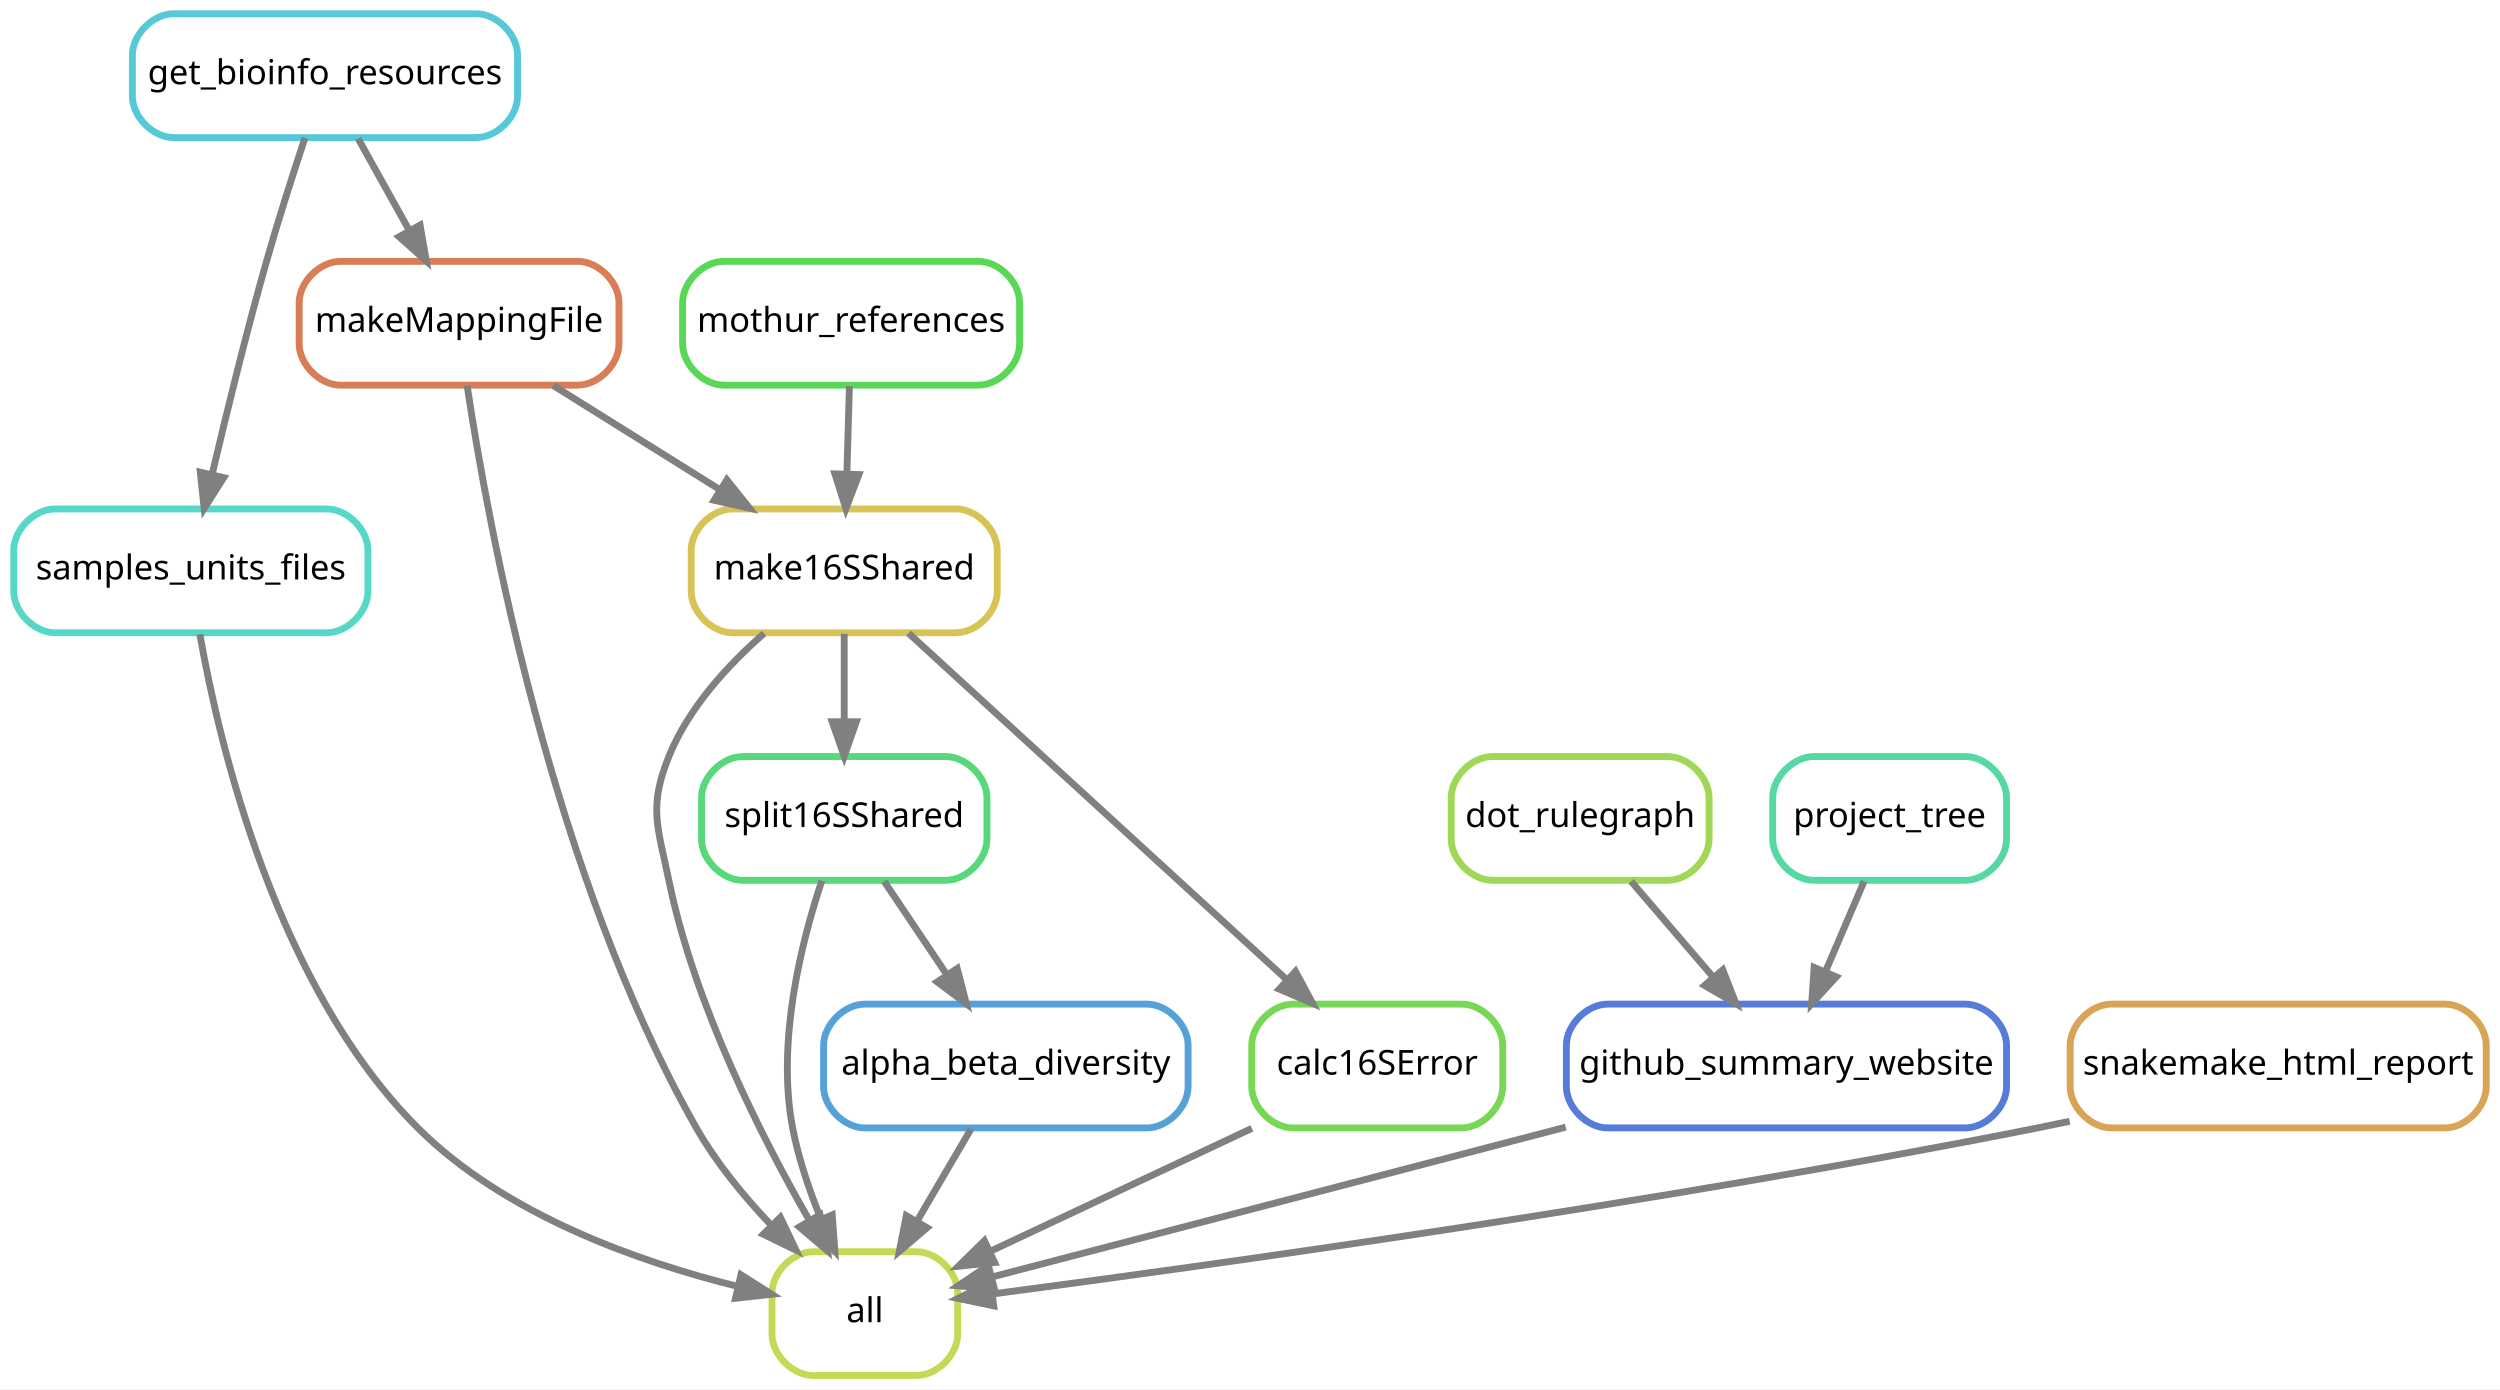
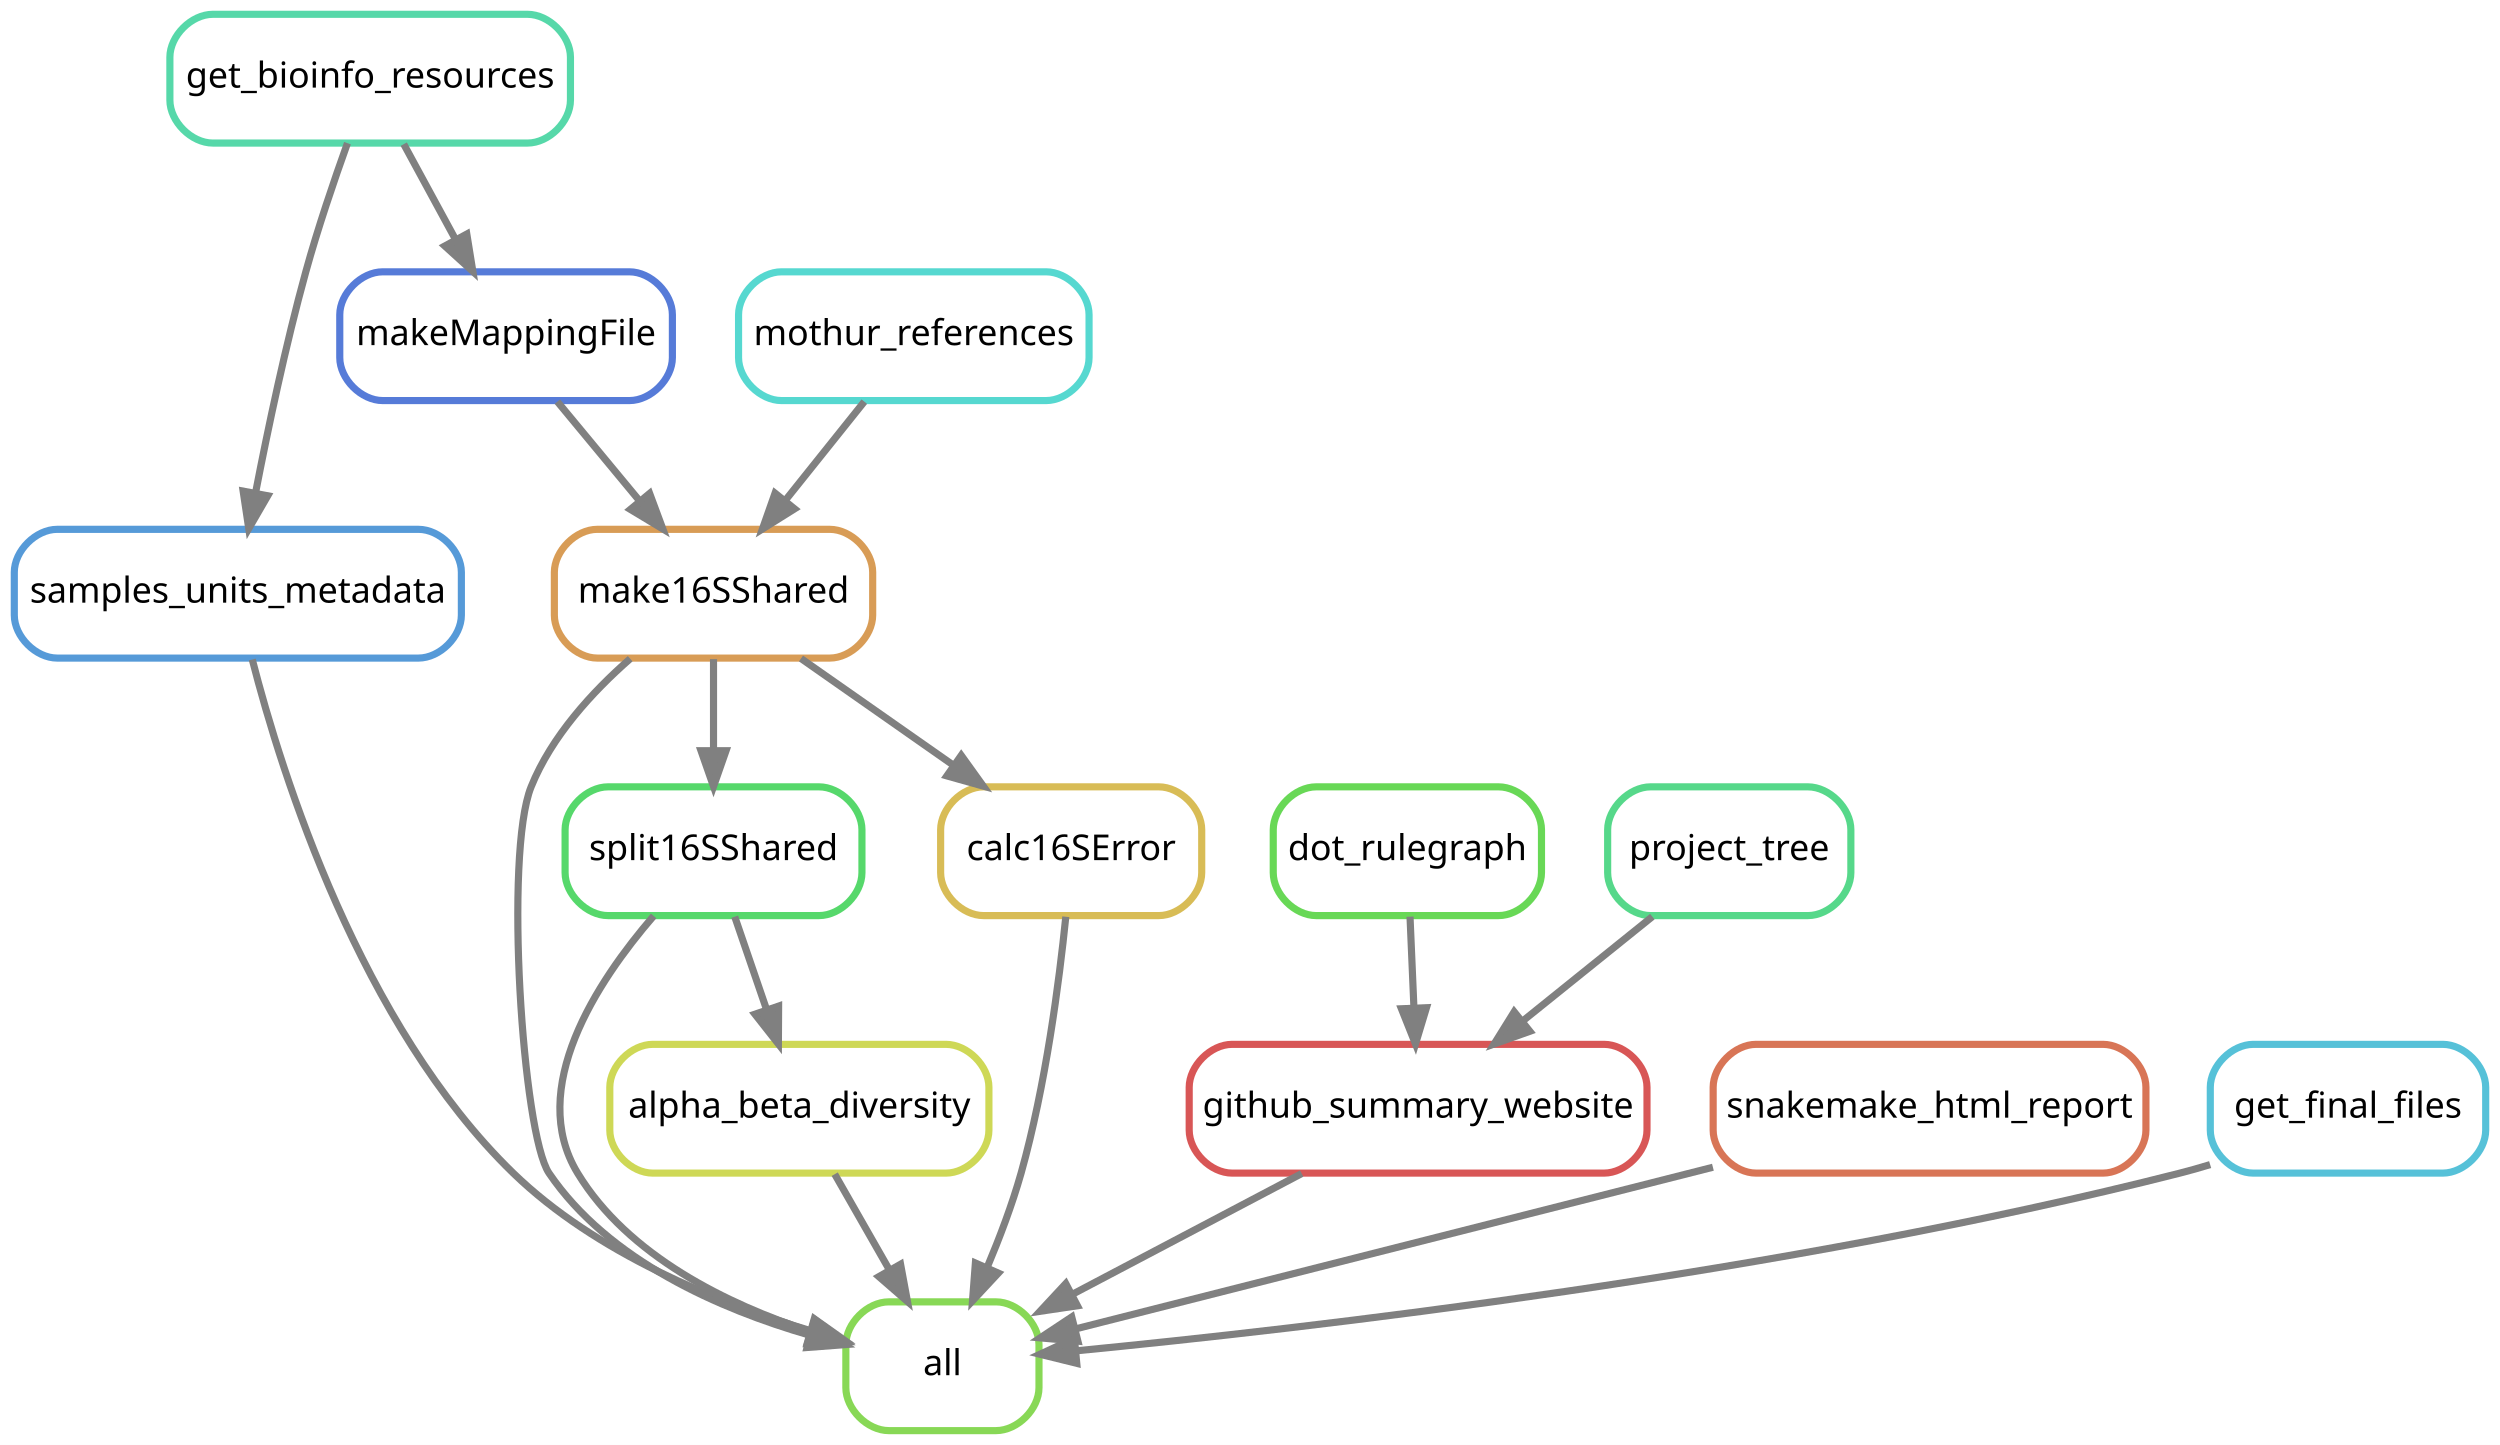
- <svg xmlns="http://www.w3.org/2000/svg" width="727pt" height="404pt" viewBox="0.00 0.00 727.00 404.00">
+ <svg xmlns="http://www.w3.org/2000/svg" width="699pt" height="404pt" viewBox="0.00 0.00 699.00 404.00">
  <g id="graph0" class="graph" transform="scale(1 1) rotate(0) translate(4 400)">
-     <polygon fill="white" stroke="none" points="-4,4 -4,-400 723,-400 723,4 -4,4" />
+     <polygon fill="white" stroke="none" points="-4,4 -4,-400 695,-400 695,4 -4,4" />
    <g id="node1" class="node">
-       <path fill="none" stroke="#c6d856" stroke-width="2" d="M262.5,-36C262.5,-36 232.5,-36 232.5,-36 226.5,-36 220.5,-30 220.5,-24 220.5,-24 220.5,-12 220.5,-12 220.5,-6 226.5,0 232.5,0 232.5,0 262.5,0 262.5,0 268.5,0 274.5,-6 274.5,-12 274.5,-12 274.5,-24 274.5,-24 274.5,-30 268.5,-36 262.5,-36" />
-       <text text-anchor="middle" x="247.5" y="-15.5" font-family="sans" font-size="10.00">all</text>
+       <path fill="none" stroke="#88d856" stroke-width="2" d="M274.5,-36C274.5,-36 244.5,-36 244.5,-36 238.5,-36 232.5,-30 232.5,-24 232.5,-24 232.5,-12 232.5,-12 232.5,-6 238.5,0 244.5,0 244.5,0 274.5,0 274.5,0 280.5,0 286.5,-6 286.5,-12 286.5,-12 286.5,-24 286.5,-24 286.5,-30 280.5,-36 274.5,-36" />
+       <text text-anchor="middle" x="259.5" y="-15.5" font-family="sans" font-size="10.00">all</text>
    </g>
    <g id="node2" class="node">
-       <path fill="none" stroke="#56d8c9" stroke-width="2" d="M91,-252C91,-252 12,-252 12,-252 6,-252 0,-246 0,-240 0,-240 0,-228 0,-228 0,-222 6,-216 12,-216 12,-216 91,-216 91,-216 97,-216 103,-222 103,-228 103,-228 103,-240 103,-240 103,-246 97,-252 91,-252" />
-       <text text-anchor="middle" x="51.5" y="-231.5" font-family="sans" font-size="10.00">samples_units_files</text>
+       <path fill="none" stroke="#569ad8" stroke-width="2" d="M113,-252C113,-252 12,-252 12,-252 6,-252 0,-246 0,-240 0,-240 0,-228 0,-228 0,-222 6,-216 12,-216 12,-216 113,-216 113,-216 119,-216 125,-222 125,-228 125,-228 125,-240 125,-240 125,-246 119,-252 113,-252" />
+       <text text-anchor="middle" x="62.5" y="-231.5" font-family="sans" font-size="10.00">samples_units_metadata</text>
+     </g>
+     <g id="edge8" class="edge">
+       <path fill="none" stroke="grey" stroke-width="2" d="M66.53,-215.61C74.84,-183.27 96.8,-113.42 139.5,-72 162.52,-49.67 196.52,-35.87 222.46,-27.97" />
+       <polygon fill="grey" stroke="grey" stroke-width="2" points="223.67,-31.26 232.31,-25.13 221.74,-24.54 223.67,-31.26" />
+     </g>
+     <g id="node3" class="node">
+       <path fill="none" stroke="#56d8a9" stroke-width="2" d="M143.5,-396C143.5,-396 55.5,-396 55.5,-396 49.5,-396 43.5,-390 43.5,-384 43.5,-384 43.5,-372 43.5,-372 43.5,-366 49.5,-360 55.5,-360 55.5,-360 143.5,-360 143.5,-360 149.5,-360 155.5,-366 155.5,-372 155.5,-372 155.5,-384 155.5,-384 155.5,-390 149.5,-396 143.5,-396" />
+       <text text-anchor="middle" x="99.5" y="-375.5" font-family="sans" font-size="10.00">get_bioinfo_resources</text>
+     </g>
+     <g id="edge9" class="edge">
+       <path fill="none" stroke="grey" stroke-width="2" d="M93.15,-359.97C89.45,-349.66 84.86,-336.18 81.5,-324 75.87,-303.57 70.92,-280.11 67.49,-262.4" />
+       <polygon fill="grey" stroke="grey" stroke-width="2" points="70.86,-261.38 65.55,-252.21 63.98,-262.68 70.86,-261.38" />
+     </g>
+     <g id="node5" class="node">
+       <path fill="none" stroke="#567bd8" stroke-width="2" d="M172,-324C172,-324 103,-324 103,-324 97,-324 91,-318 91,-312 91,-312 91,-300 91,-300 91,-294 97,-288 103,-288 103,-288 172,-288 172,-288 178,-288 184,-294 184,-300 184,-300 184,-312 184,-312 184,-318 178,-324 172,-324" />
+       <text text-anchor="middle" x="137.5" y="-303.5" font-family="sans" font-size="10.00">makeMappingFile</text>
+     </g>
+     <g id="edge12" class="edge">
+       <path fill="none" stroke="grey" stroke-width="2" d="M108.89,-359.7C113.26,-351.64 118.56,-341.89 123.4,-332.98" />
+       <polygon fill="grey" stroke="grey" stroke-width="2" points="126.52,-334.56 128.21,-324.1 120.37,-331.22 126.52,-334.56" />
+     </g>
+     <g id="node4" class="node">
+       <path fill="none" stroke="#d89c56" stroke-width="2" d="M228,-252C228,-252 163,-252 163,-252 157,-252 151,-246 151,-240 151,-240 151,-228 151,-228 151,-222 157,-216 163,-216 163,-216 228,-216 228,-216 234,-216 240,-222 240,-228 240,-228 240,-240 240,-240 240,-246 234,-252 228,-252" />
+       <text text-anchor="middle" x="195.5" y="-231.5" font-family="sans" font-size="10.00">make16SShared</text>
+     </g>
+     <g id="edge3" class="edge">
+       <path fill="none" stroke="grey" stroke-width="2" d="M172.2,-215.82C161.6,-206.54 150.18,-194.09 144.5,-180 136.93,-161.22 142.1,-82.92 149.5,-72 166.12,-47.48 197.37,-33.93 222.33,-26.69" />
+       <polygon fill="grey" stroke="grey" stroke-width="2" points="223.48,-30.01 232.23,-24.04 221.67,-23.24 223.48,-30.01" />
+     </g>
+     <g id="node7" class="node">
+       <path fill="none" stroke="#56d86b" stroke-width="2" d="M225,-180C225,-180 166,-180 166,-180 160,-180 154,-174 154,-168 154,-168 154,-156 154,-156 154,-150 160,-144 166,-144 166,-144 225,-144 225,-144 231,-144 237,-150 237,-156 237,-156 237,-168 237,-168 237,-174 231,-180 225,-180" />
+       <text text-anchor="middle" x="195.5" y="-159.5" font-family="sans" font-size="10.00">split16SShared</text>
+     </g>
+     <g id="edge13" class="edge">
+       <path fill="none" stroke="grey" stroke-width="2" d="M195.5,-215.7C195.5,-207.98 195.5,-198.71 195.5,-190.11" />
+       <polygon fill="grey" stroke="grey" stroke-width="2" points="199,-190.1 195.5,-180.1 192,-190.1 199,-190.1" />
+     </g>
+     <g id="node9" class="node">
+       <path fill="none" stroke="#d8bc56" stroke-width="2" d="M320,-180C320,-180 271,-180 271,-180 265,-180 259,-174 259,-168 259,-168 259,-156 259,-156 259,-150 265,-144 271,-144 271,-144 320,-144 320,-144 326,-144 332,-150 332,-156 332,-156 332,-168 332,-168 332,-174 326,-180 320,-180" />
+       <text text-anchor="middle" x="295.5" y="-159.5" font-family="sans" font-size="10.00">calc16SError</text>
+     </g>
+     <g id="edge15" class="edge">
+       <path fill="none" stroke="grey" stroke-width="2" d="M219.96,-215.88C232.8,-206.89 248.7,-195.76 262.59,-186.03" />
+       <polygon fill="grey" stroke="grey" stroke-width="2" points="264.76,-188.79 270.94,-180.19 260.74,-183.06 264.76,-188.79" />
+     </g>
+     <g id="edge11" class="edge">
+       <path fill="none" stroke="grey" stroke-width="2" d="M151.84,-287.7C158.79,-279.3 167.27,-269.07 174.9,-259.86" />
+       <polygon fill="grey" stroke="grey" stroke-width="2" points="177.64,-262.04 181.33,-252.1 172.25,-257.57 177.64,-262.04" />
+     </g>
+     <g id="node6" class="node">
+       <path fill="none" stroke="#56d8d0" stroke-width="2" d="M288.5,-324C288.5,-324 214.5,-324 214.5,-324 208.5,-324 202.5,-318 202.5,-312 202.5,-312 202.5,-300 202.5,-300 202.5,-294 208.5,-288 214.5,-288 214.5,-288 288.5,-288 288.5,-288 294.5,-288 300.5,-294 300.5,-300 300.5,-300 300.5,-312 300.5,-312 300.5,-318 294.5,-324 288.5,-324" />
+       <text text-anchor="middle" x="251.5" y="-303.5" font-family="sans" font-size="10.00">mothur_references</text>
+     </g>
+     <g id="edge10" class="edge">
+       <path fill="none" stroke="grey" stroke-width="2" d="M237.66,-287.7C231.01,-279.39 222.92,-269.28 215.61,-260.14" />
+       <polygon fill="grey" stroke="grey" stroke-width="2" points="218.16,-257.73 209.18,-252.1 212.7,-262.1 218.16,-257.73" />
    </g>
    <g id="edge6" class="edge">
-       <path fill="none" stroke="grey" stroke-width="2" d="M54.12,-215.53C59.85,-183.05 76.45,-112.97 117.5,-72 142.77,-46.77 181.7,-33.06 210.37,-25.95" />
-       <polygon fill="grey" stroke="grey" stroke-width="2" points="211.47,-29.29 220.42,-23.62 209.89,-22.47 211.47,-29.29" />
+       <path fill="none" stroke="grey" stroke-width="2" d="M178.76,-143.9C162.82,-125.45 143.2,-95.55 157.5,-72 171.58,-48.82 199.45,-35.32 222.51,-27.75" />
+       <polygon fill="grey" stroke="grey" stroke-width="2" points="223.81,-31.01 232.37,-24.76 221.78,-24.31 223.81,-31.01" />
    </g>
-     <g id="node3" class="node">
-       <path fill="none" stroke="#56c9d8" stroke-width="2" d="M134.5,-396C134.5,-396 46.5,-396 46.5,-396 40.5,-396 34.5,-390 34.5,-384 34.5,-384 34.5,-372 34.5,-372 34.5,-366 40.5,-360 46.5,-360 46.5,-360 134.5,-360 134.5,-360 140.5,-360 146.5,-366 146.5,-372 146.5,-372 146.5,-384 146.5,-384 146.5,-390 140.5,-396 134.5,-396" />
-       <text text-anchor="middle" x="90.5" y="-375.5" font-family="sans" font-size="10.00">get_bioinfo_resources</text>
+     <g id="node8" class="node">
+       <path fill="none" stroke="#ced856" stroke-width="2" d="M260.5,-108C260.5,-108 178.5,-108 178.5,-108 172.5,-108 166.5,-102 166.5,-96 166.5,-96 166.5,-84 166.5,-84 166.5,-78 172.5,-72 178.5,-72 178.5,-72 260.5,-72 260.5,-72 266.5,-72 272.5,-78 272.5,-84 272.5,-84 272.5,-96 272.5,-96 272.5,-102 266.5,-108 260.5,-108" />
+       <text text-anchor="middle" x="219.5" y="-87.5" font-family="sans" font-size="10.00">alpha_beta_diversity</text>
    </g>
-     <g id="edge9" class="edge">
-       <path fill="none" stroke="grey" stroke-width="2" d="M84.69,-359.9C81.26,-349.56 76.93,-336.09 73.5,-324 67.67,-303.46 61.91,-280 57.75,-262.33" />
-       <polygon fill="grey" stroke="grey" stroke-width="2" points="61.05,-261.1 55.37,-252.15 54.24,-262.69 61.05,-261.1" />
+     <g id="edge14" class="edge">
+       <path fill="none" stroke="grey" stroke-width="2" d="M201.43,-143.7C204.11,-135.9 207.33,-126.51 210.3,-117.83" />
+       <polygon fill="grey" stroke="grey" stroke-width="2" points="213.7,-118.7 213.64,-108.1 207.08,-116.43 213.7,-118.7" />
    </g>
-     <g id="node4" class="node">
-       <path fill="none" stroke="#d87d56" stroke-width="2" d="M164,-324C164,-324 95,-324 95,-324 89,-324 83,-318 83,-312 83,-312 83,-300 83,-300 83,-294 89,-288 95,-288 95,-288 164,-288 164,-288 170,-288 176,-294 176,-300 176,-300 176,-312 176,-312 176,-318 170,-324 164,-324" />
-       <text text-anchor="middle" x="129.5" y="-303.5" font-family="sans" font-size="10.00">makeMappingFile</text>
+     <g id="edge5" class="edge">
+       <path fill="none" stroke="grey" stroke-width="2" d="M229.39,-71.7C233.99,-63.64 239.56,-53.89 244.65,-44.98" />
+       <polygon fill="grey" stroke="grey" stroke-width="2" points="247.8,-46.52 249.73,-36.1 241.73,-43.05 247.8,-46.52" />
    </g>
-     <g id="edge10" class="edge">
-       <path fill="none" stroke="grey" stroke-width="2" d="M100.14,-359.7C104.63,-351.64 110.06,-341.89 115.02,-332.98" />
-       <polygon fill="grey" stroke="grey" stroke-width="2" points="118.16,-334.54 119.97,-324.1 112.05,-331.14 118.16,-334.54" />
+     <g id="edge4" class="edge">
+       <path fill="none" stroke="grey" stroke-width="2" d="M294,-143.68C292.15,-125.55 288.37,-96.39 281.5,-72 279.01,-63.18 275.47,-53.85 271.96,-45.52" />
+       <polygon fill="grey" stroke="grey" stroke-width="2" points="275.13,-44.04 267.91,-36.29 268.72,-46.86 275.13,-44.04" />
+     </g>
+     <g id="node10" class="node">
+       <path fill="none" stroke="#d85656" stroke-width="2" d="M444.5,-108C444.5,-108 340.5,-108 340.5,-108 334.5,-108 328.5,-102 328.5,-96 328.5,-96 328.5,-84 328.5,-84 328.5,-78 334.5,-72 340.5,-72 340.5,-72 444.5,-72 444.5,-72 450.5,-72 456.5,-78 456.5,-84 456.5,-84 456.5,-96 456.5,-96 456.5,-102 450.5,-108 444.5,-108" />
+       <text text-anchor="middle" x="392.5" y="-87.5" font-family="sans" font-size="10.00">github_summary_website</text>
+     </g>
+     <g id="edge1" class="edge">
+       <path fill="none" stroke="grey" stroke-width="2" d="M359.96,-71.88C340.49,-61.63 315.71,-48.58 295.63,-38.01" />
+       <polygon fill="grey" stroke="grey" stroke-width="2" points="297.25,-34.91 286.77,-33.35 293.99,-41.11 297.25,-34.91" />
+     </g>
+     <g id="node11" class="node">
+       <path fill="none" stroke="#68d856" stroke-width="2" d="M415,-180C415,-180 364,-180 364,-180 358,-180 352,-174 352,-168 352,-168 352,-156 352,-156 352,-150 358,-144 364,-144 364,-144 415,-144 415,-144 421,-144 427,-150 427,-156 427,-156 427,-168 427,-168 427,-174 421,-180 415,-180" />
+       <text text-anchor="middle" x="389.5" y="-159.5" font-family="sans" font-size="10.00">dot_rulegraph</text>
+     </g>
+     <g id="edge16" class="edge">
+       <path fill="none" stroke="grey" stroke-width="2" d="M390.24,-143.7C390.57,-135.98 390.97,-126.71 391.34,-118.11" />
+       <polygon fill="grey" stroke="grey" stroke-width="2" points="394.84,-118.25 391.77,-108.1 387.84,-117.95 394.84,-118.25" />
+     </g>
+     <g id="node12" class="node">
+       <path fill="none" stroke="#56d88a" stroke-width="2" d="M501.5,-180C501.5,-180 457.5,-180 457.5,-180 451.5,-180 445.5,-174 445.5,-168 445.5,-168 445.5,-156 445.5,-156 445.5,-150 451.5,-144 457.5,-144 457.5,-144 501.5,-144 501.5,-144 507.5,-144 513.5,-150 513.5,-156 513.5,-156 513.5,-168 513.5,-168 513.5,-174 507.5,-180 501.5,-180" />
+       <text text-anchor="middle" x="479.5" y="-159.5" font-family="sans" font-size="10.00">project_tree</text>
+     </g>
+     <g id="edge17" class="edge">
+       <path fill="none" stroke="grey" stroke-width="2" d="M457.99,-143.7C447.04,-134.88 433.55,-124.03 421.68,-114.47" />
+       <polygon fill="grey" stroke="grey" stroke-width="2" points="423.74,-111.65 413.76,-108.1 419.36,-117.1 423.74,-111.65" />
+     </g>
+     <g id="node13" class="node">
+       <path fill="none" stroke="#d87556" stroke-width="2" d="M584,-108C584,-108 487,-108 487,-108 481,-108 475,-102 475,-96 475,-96 475,-84 475,-84 475,-78 481,-72 487,-72 487,-72 584,-72 584,-72 590,-72 596,-78 596,-84 596,-84 596,-96 596,-96 596,-102 590,-108 584,-108" />
+       <text text-anchor="middle" x="535.5" y="-87.5" font-family="sans" font-size="10.00">snakemake_html_report</text>
    </g>
    <g id="edge2" class="edge">
-       <path fill="none" stroke="grey" stroke-width="2" d="M131.84,-287.86C137.86,-247.82 156.48,-145.9 198.5,-72 204.29,-61.83 212.37,-52.02 220.31,-43.67" />
-       <polygon fill="grey" stroke="grey" stroke-width="2" points="222.93,-46 227.49,-36.44 217.96,-41.07 222.93,-46" />
+       <path fill="none" stroke="grey" stroke-width="2" d="M474.93,-73.64C420.49,-59.83 342.29,-40 296.61,-28.41" />
+       <polygon fill="grey" stroke="grey" stroke-width="2" points="297.38,-25 286.83,-25.93 295.66,-31.78 297.38,-25" />
    </g>
-     <g id="node5" class="node">
-       <path fill="none" stroke="#d8c356" stroke-width="2" d="M274,-252C274,-252 209,-252 209,-252 203,-252 197,-246 197,-240 197,-240 197,-228 197,-228 197,-222 203,-216 209,-216 209,-216 274,-216 274,-216 280,-216 286,-222 286,-228 286,-228 286,-240 286,-240 286,-246 280,-252 274,-252" />
-       <text text-anchor="middle" x="241.5" y="-231.5" font-family="sans" font-size="10.00">make16SShared</text>
-     </g>
-     <g id="edge11" class="edge">
-       <path fill="none" stroke="grey" stroke-width="2" d="M156.9,-287.88C171.41,-278.81 189.42,-267.55 205.09,-257.76" />
-       <polygon fill="grey" stroke="grey" stroke-width="2" points="207.37,-260.46 214,-252.19 203.66,-254.52 207.37,-260.46" />
-     </g>
-     <g id="edge3" class="edge">
-       <path fill="none" stroke="grey" stroke-width="2" d="M218.2,-215.82C207.6,-206.54 196.18,-194.09 190.5,-180 184.52,-165.16 187.27,-159.67 190.5,-144 197.97,-107.75 217.33,-69.52 231.42,-45.03" />
-       <polygon fill="grey" stroke="grey" stroke-width="2" points="234.47,-46.74 236.52,-36.35 228.44,-43.19 234.47,-46.74" />
-     </g>
-     <g id="node7" class="node">
-       <path fill="none" stroke="#56d87b" stroke-width="2" d="M271,-180C271,-180 212,-180 212,-180 206,-180 200,-174 200,-168 200,-168 200,-156 200,-156 200,-150 206,-144 212,-144 212,-144 271,-144 271,-144 277,-144 283,-150 283,-156 283,-156 283,-168 283,-168 283,-174 277,-180 271,-180" />
-       <text text-anchor="middle" x="241.5" y="-159.5" font-family="sans" font-size="10.00">split16SShared</text>
-     </g>
-     <g id="edge13" class="edge">
-       <path fill="none" stroke="grey" stroke-width="2" d="M241.5,-215.7C241.5,-207.98 241.5,-198.71 241.5,-190.11" />
-       <polygon fill="grey" stroke="grey" stroke-width="2" points="245,-190.1 241.5,-180.1 238,-190.1 245,-190.1" />
-     </g>
-     <g id="node9" class="node">
-       <path fill="none" stroke="#78d856" stroke-width="2" d="M421,-108C421,-108 372,-108 372,-108 366,-108 360,-102 360,-96 360,-96 360,-84 360,-84 360,-78 366,-72 372,-72 372,-72 421,-72 421,-72 427,-72 433,-78 433,-84 433,-84 433,-96 433,-96 433,-102 427,-108 421,-108" />
-       <text text-anchor="middle" x="396.5" y="-87.5" font-family="sans" font-size="10.00">calc16SError</text>
-     </g>
-     <g id="edge15" class="edge">
-       <path fill="none" stroke="grey" stroke-width="2" d="M260.2,-215.87C287.66,-190.71 339.03,-143.65 370.26,-115.04" />
-       <polygon fill="grey" stroke="grey" stroke-width="2" points="372.73,-117.53 377.74,-108.19 368,-112.36 372.73,-117.53" />
-     </g>
-     <g id="node6" class="node">
-       <path fill="none" stroke="#59d856" stroke-width="2" d="M280.5,-324C280.5,-324 206.5,-324 206.5,-324 200.5,-324 194.5,-318 194.5,-312 194.5,-312 194.5,-300 194.5,-300 194.5,-294 200.5,-288 206.5,-288 206.5,-288 280.5,-288 280.5,-288 286.5,-288 292.5,-294 292.5,-300 292.5,-300 292.5,-312 292.5,-312 292.5,-318 286.5,-324 280.5,-324" />
-       <text text-anchor="middle" x="243.5" y="-303.5" font-family="sans" font-size="10.00">mothur_references</text>
-     </g>
-     <g id="edge12" class="edge">
-       <path fill="none" stroke="grey" stroke-width="2" d="M243.01,-287.7C242.79,-279.98 242.52,-270.71 242.27,-262.11" />
-       <polygon fill="grey" stroke="grey" stroke-width="2" points="245.77,-262 241.99,-252.1 238.78,-262.2 245.77,-262" />
-     </g>
-     <g id="edge5" class="edge">
-       <path fill="none" stroke="grey" stroke-width="2" d="M234.99,-143.9C229.01,-125.95 221.74,-96.93 226.5,-72 228.21,-63.06 231.4,-53.7 234.79,-45.37" />
-       <polygon fill="grey" stroke="grey" stroke-width="2" points="238.01,-46.73 238.78,-36.17 231.59,-43.95 238.01,-46.73" />
-     </g>
-     <g id="node8" class="node">
-       <path fill="none" stroke="#56a2d8" stroke-width="2" d="M329.5,-108C329.5,-108 247.5,-108 247.5,-108 241.5,-108 235.5,-102 235.5,-96 235.5,-96 235.5,-84 235.5,-84 235.5,-78 241.5,-72 247.5,-72 247.5,-72 329.5,-72 329.5,-72 335.5,-72 341.5,-78 341.5,-84 341.5,-84 341.5,-96 341.5,-96 341.5,-102 335.5,-108 329.5,-108" />
-       <text text-anchor="middle" x="288.5" y="-87.5" font-family="sans" font-size="10.00">alpha_beta_diversity</text>
-     </g>
-     <g id="edge14" class="edge">
-       <path fill="none" stroke="grey" stroke-width="2" d="M253.12,-143.7C258.64,-135.47 265.35,-125.48 271.43,-116.42" />
-       <polygon fill="grey" stroke="grey" stroke-width="2" points="274.35,-118.36 277.02,-108.1 268.54,-114.46 274.35,-118.36" />
+     <g id="node14" class="node">
+       <path fill="none" stroke="#56c1d8" stroke-width="2" d="M679,-108C679,-108 626,-108 626,-108 620,-108 614,-102 614,-96 614,-96 614,-84 614,-84 614,-78 620,-72 626,-72 626,-72 679,-72 679,-72 685,-72 691,-78 691,-84 691,-84 691,-96 691,-96 691,-102 685,-108 679,-108" />
+       <text text-anchor="middle" x="652.5" y="-87.5" font-family="sans" font-size="10.00">get_final_files</text>
    </g>
    <g id="edge7" class="edge">
-       <path fill="none" stroke="grey" stroke-width="2" d="M278.37,-71.7C273.65,-63.64 267.94,-53.89 262.72,-44.98" />
-       <polygon fill="grey" stroke="grey" stroke-width="2" points="265.59,-42.96 257.52,-36.1 259.55,-46.5 265.59,-42.96" />
-     </g>
-     <g id="edge4" class="edge">
-       <path fill="none" stroke="grey" stroke-width="2" d="M360.05,-71.88C336.88,-60.99 307,-46.95 283.85,-36.07" />
-       <polygon fill="grey" stroke="grey" stroke-width="2" points="285.23,-32.86 274.69,-31.78 282.26,-39.2 285.23,-32.86" />
-     </g>
-     <g id="node10" class="node">
-       <path fill="none" stroke="#567bd8" stroke-width="2" d="M567.5,-108C567.5,-108 463.5,-108 463.5,-108 457.5,-108 451.5,-102 451.5,-96 451.5,-96 451.5,-84 451.5,-84 451.5,-78 457.5,-72 463.5,-72 463.5,-72 567.5,-72 567.5,-72 573.5,-72 579.5,-78 579.5,-84 579.5,-84 579.5,-96 579.5,-96 579.5,-102 573.5,-108 567.5,-108" />
-       <text text-anchor="middle" x="515.5" y="-87.5" font-family="sans" font-size="10.00">github_summary_website</text>
-     </g>
-     <g id="edge8" class="edge">
-       <path fill="none" stroke="grey" stroke-width="2" d="M451.31,-72.23C399.12,-58.6 327.34,-39.85 284.37,-28.63" />
-       <polygon fill="grey" stroke="grey" stroke-width="2" points="285.17,-25.22 274.61,-26.08 283.4,-32 285.17,-25.22" />
-     </g>
-     <g id="node11" class="node">
-       <path fill="none" stroke="#9fd856" stroke-width="2" d="M481,-180C481,-180 430,-180 430,-180 424,-180 418,-174 418,-168 418,-168 418,-156 418,-156 418,-150 424,-144 430,-144 430,-144 481,-144 481,-144 487,-144 493,-150 493,-156 493,-156 493,-168 493,-168 493,-174 487,-180 481,-180" />
-       <text text-anchor="middle" x="455.5" y="-159.5" font-family="sans" font-size="10.00">dot_rulegraph</text>
-     </g>
-     <g id="edge17" class="edge">
-       <path fill="none" stroke="grey" stroke-width="2" d="M470.33,-143.7C477.52,-135.3 486.3,-125.07 494.19,-115.86" />
-       <polygon fill="grey" stroke="grey" stroke-width="2" points="496.99,-117.97 500.84,-108.1 491.67,-113.42 496.99,-117.97" />
-     </g>
-     <g id="node12" class="node">
-       <path fill="none" stroke="#56d8a2" stroke-width="2" d="M567.5,-180C567.5,-180 523.5,-180 523.5,-180 517.5,-180 511.5,-174 511.5,-168 511.5,-168 511.5,-156 511.5,-156 511.5,-150 517.5,-144 523.5,-144 523.5,-144 567.5,-144 567.5,-144 573.5,-144 579.5,-150 579.5,-156 579.5,-156 579.5,-168 579.5,-168 579.5,-174 573.5,-180 567.5,-180" />
-       <text text-anchor="middle" x="545.5" y="-159.5" font-family="sans" font-size="10.00">project_tree</text>
-     </g>
-     <g id="edge16" class="edge">
-       <path fill="none" stroke="grey" stroke-width="2" d="M538.08,-143.7C534.71,-135.81 530.63,-126.3 526.88,-117.55" />
-       <polygon fill="grey" stroke="grey" stroke-width="2" points="529.99,-115.92 522.83,-108.1 523.55,-118.67 529.99,-115.92" />
-     </g>
-     <g id="node13" class="node">
-       <path fill="none" stroke="#d8a456" stroke-width="2" d="M707,-108C707,-108 610,-108 610,-108 604,-108 598,-102 598,-96 598,-96 598,-84 598,-84 598,-78 604,-72 610,-72 610,-72 707,-72 707,-72 713,-72 719,-78 719,-84 719,-84 719,-96 719,-96 719,-102 713,-108 707,-108" />
-       <text text-anchor="middle" x="658.5" y="-87.5" font-family="sans" font-size="10.00">snakemake_html_report</text>
-     </g>
-     <g id="edge1" class="edge">
-       <path fill="none" stroke="grey" stroke-width="2" d="M597.86,-73.94C594.7,-73.26 591.57,-72.61 588.5,-72 478.79,-50.19 347.73,-32 284.82,-23.75" />
-       <polygon fill="grey" stroke="grey" stroke-width="2" points="284.97,-20.24 274.6,-22.42 284.07,-27.19 284.97,-20.24" />
+       <path fill="none" stroke="grey" stroke-width="2" d="M613.96,-74.38C611.12,-73.51 608.27,-72.71 605.5,-72 495.05,-43.85 360.72,-28.5 296.78,-22.3" />
+       <polygon fill="grey" stroke="grey" stroke-width="2" points="297.06,-18.81 286.78,-21.35 296.4,-25.78 297.06,-18.81" />
    </g>
  </g>
</svg>
